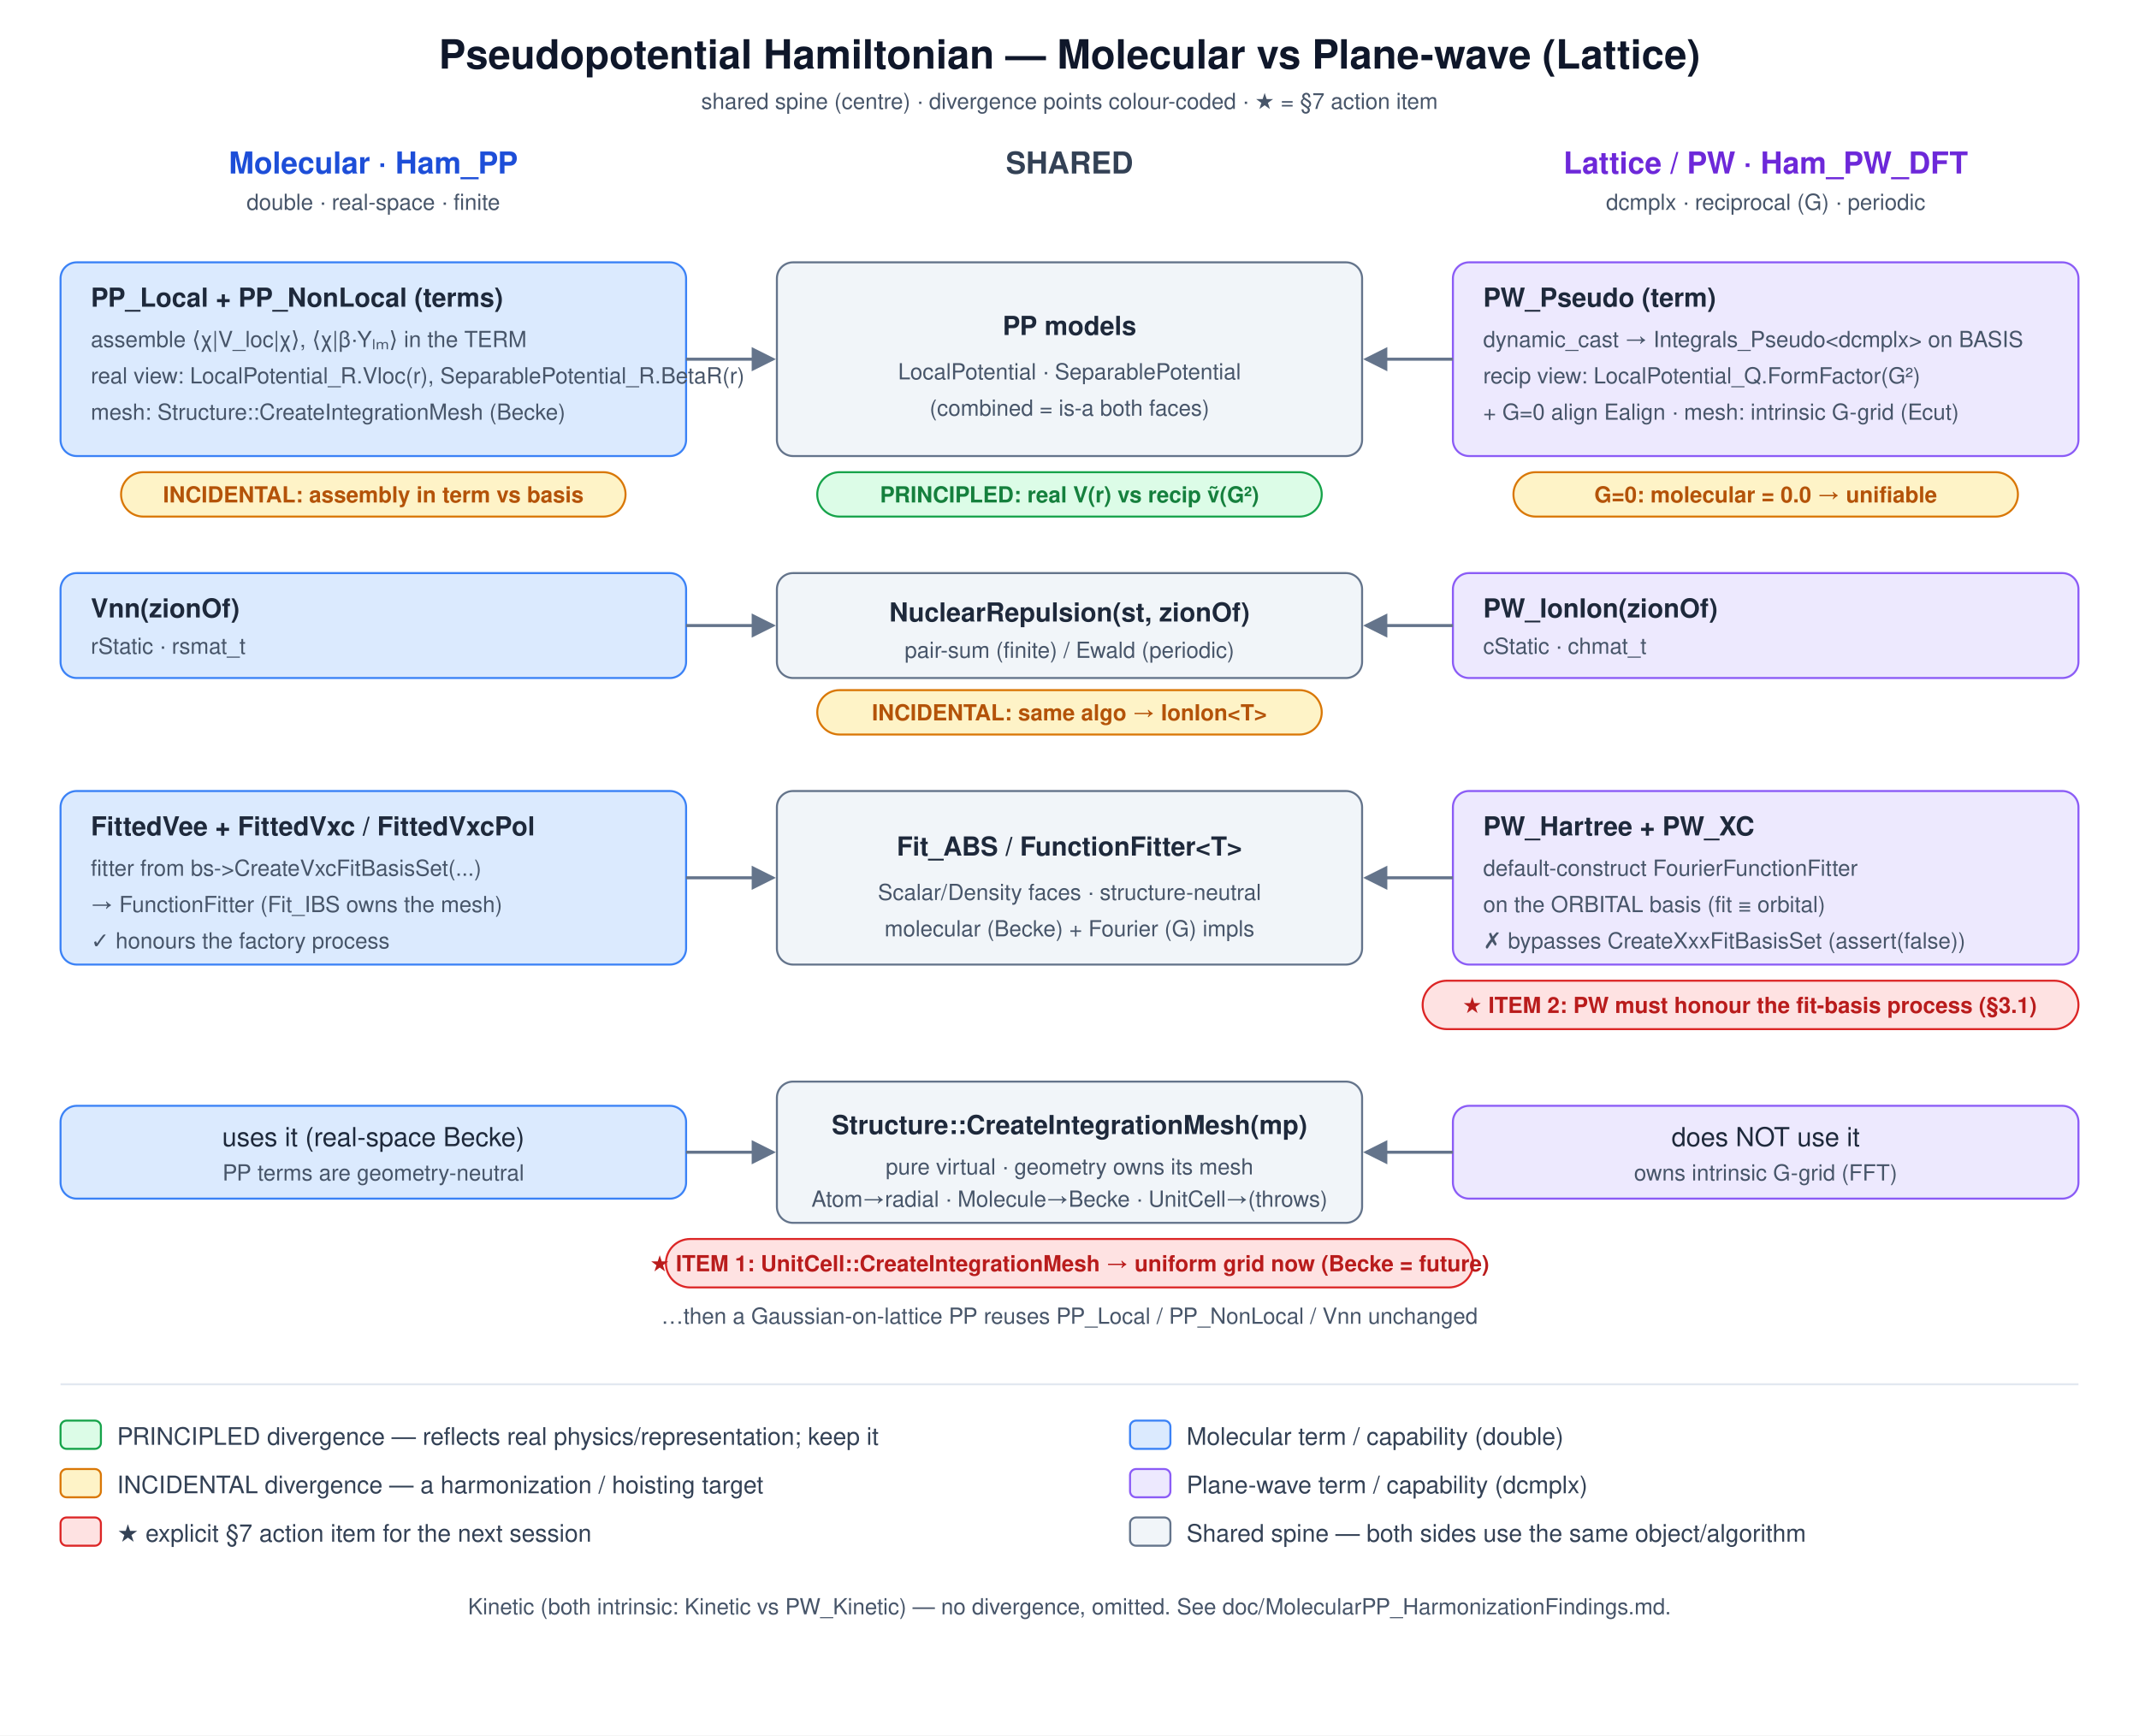
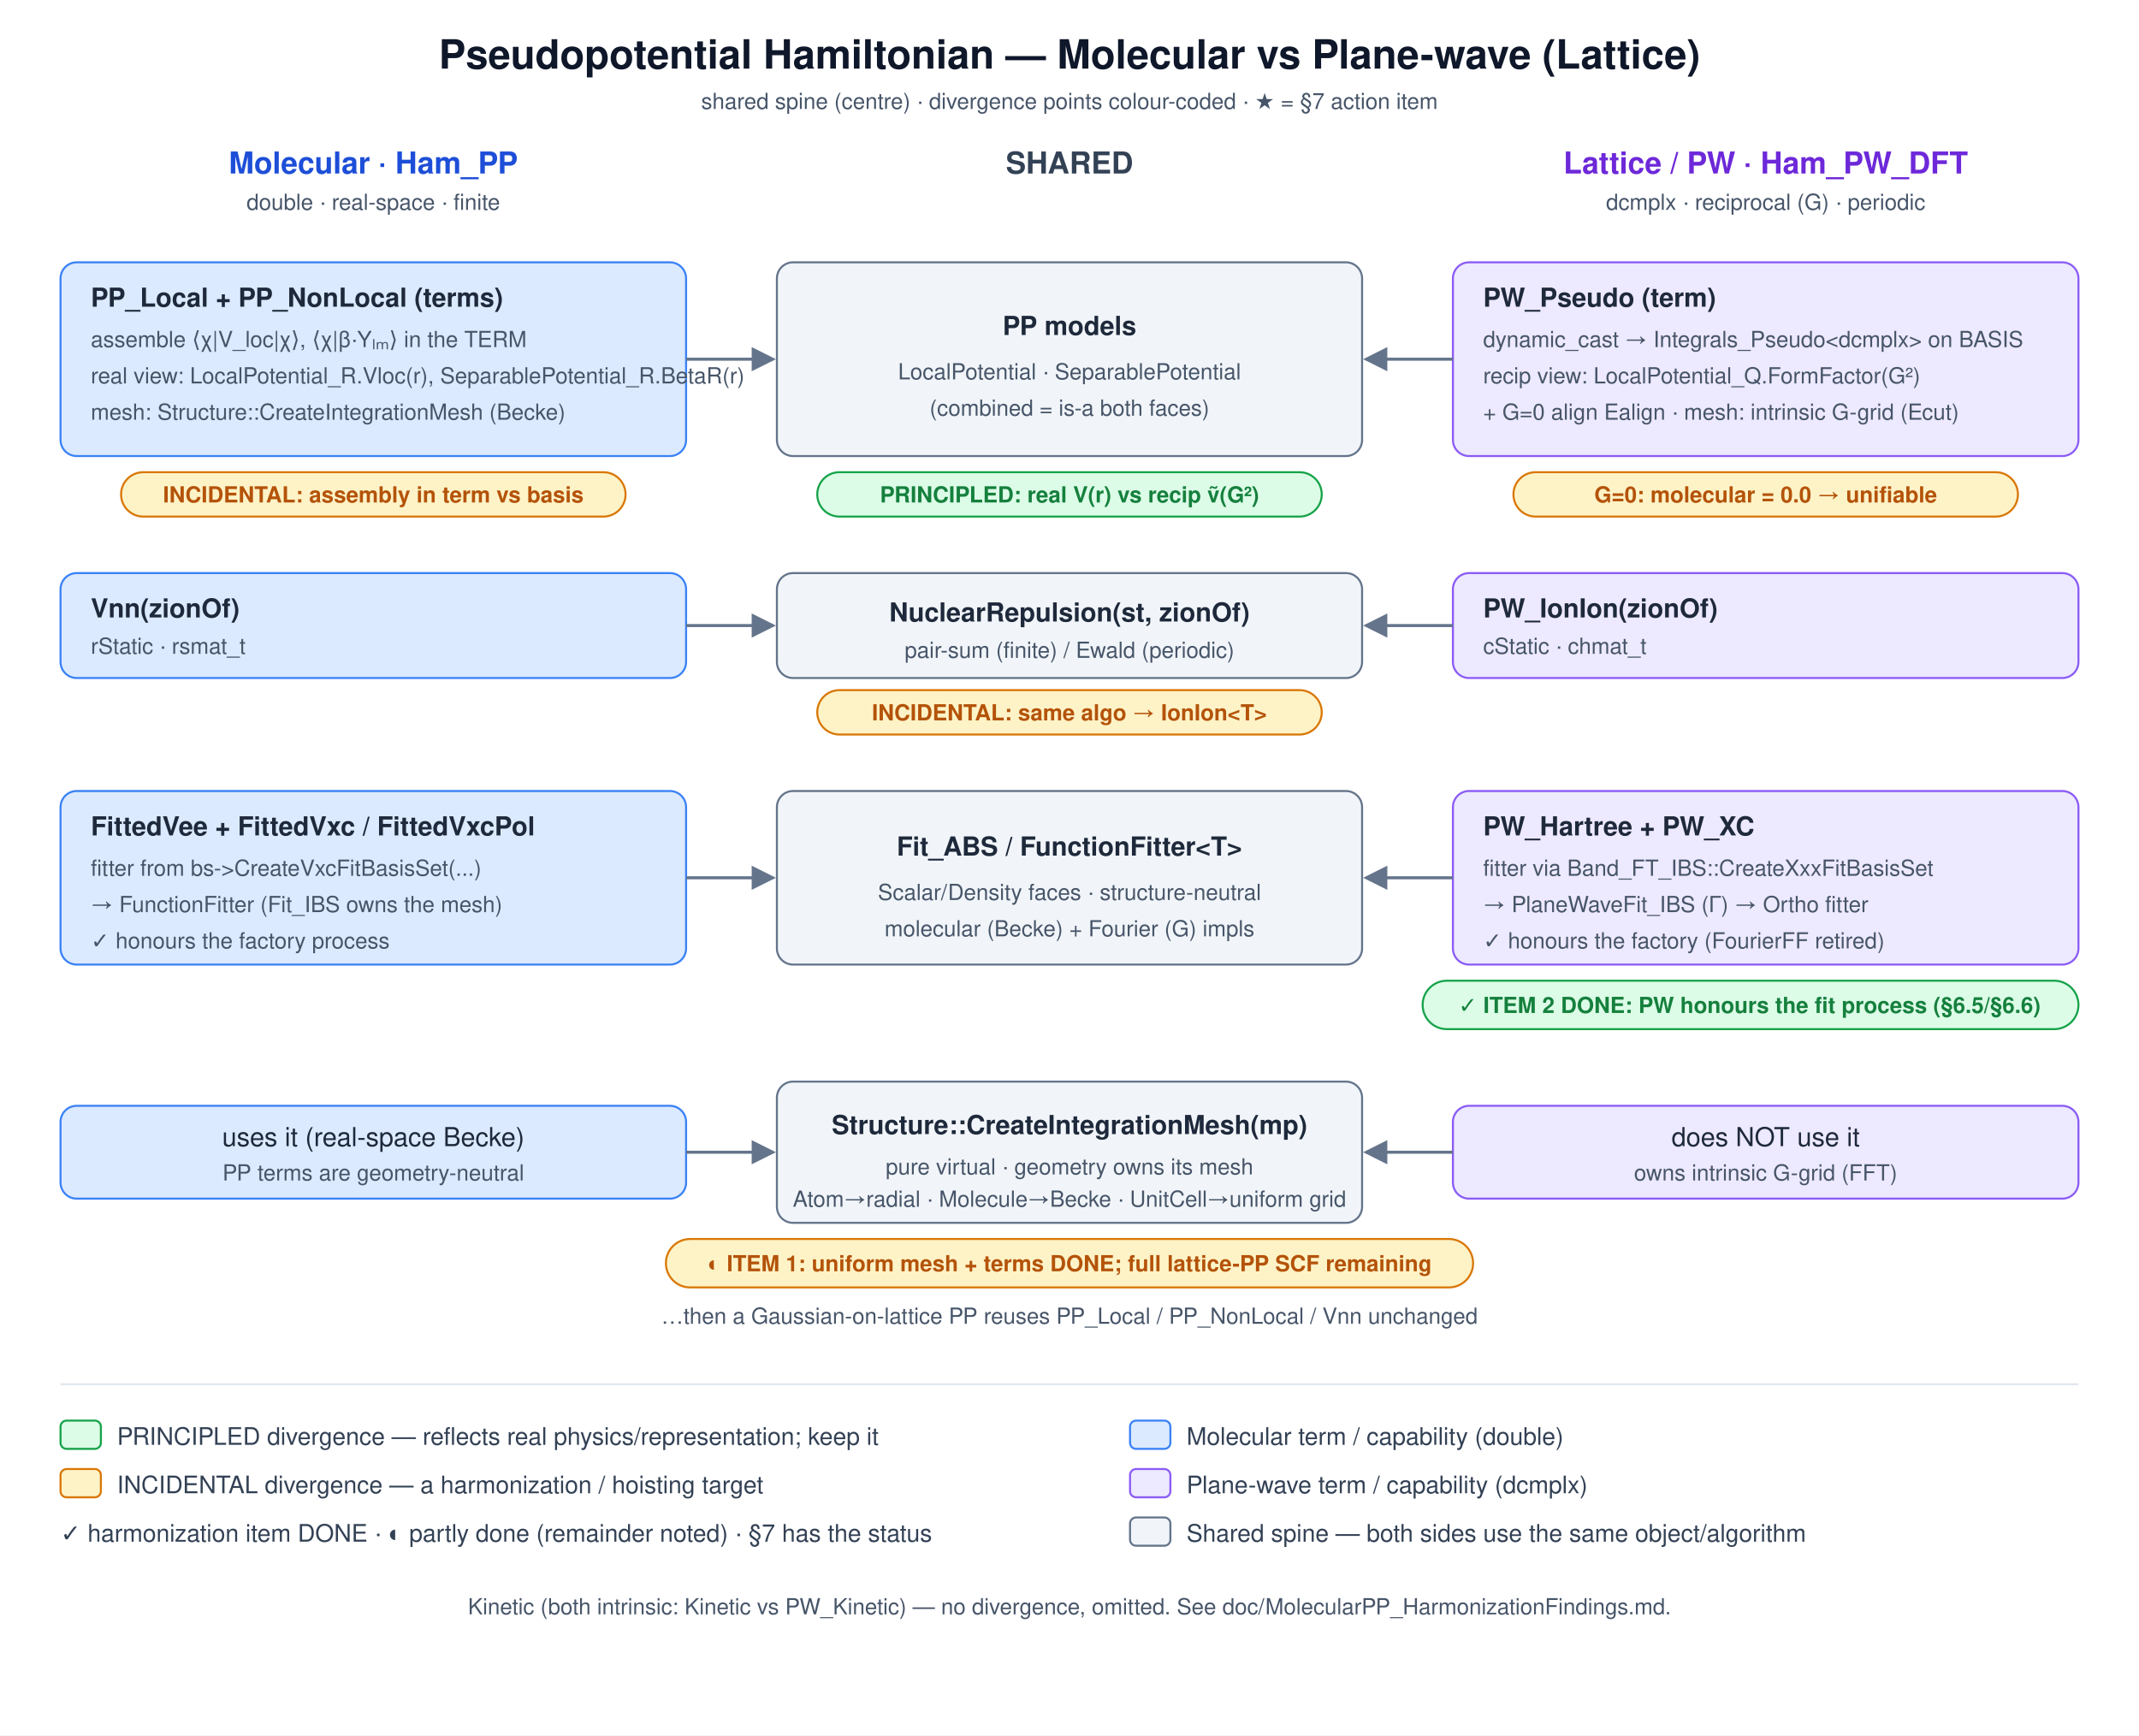
<svg xmlns="http://www.w3.org/2000/svg" viewBox="0 0 1060 860" font-family="Segoe UI, Helvetica, Arial, sans-serif">
  <style>
    .h    { font-size: 20px; font-weight: 700; fill: #0f172a; }
    .col  { font-size: 15px; font-weight: 700; }
    .box  { font-size: 13px; fill: #1e293b; }
    .sub  { font-size: 11px; fill: #475569; }
    .badge{ font-size: 11px; font-weight: 700; }
    .lgd  { font-size: 12px; fill: #334155; }
  </style>
  <rect x="0" y="0" width="1060" height="860" fill="#ffffff" />
  <text x="530" y="34" text-anchor="middle" class="h">Pseudopotential Hamiltonian — Molecular vs Plane-wave (Lattice)</text>
  <text x="530" y="54" text-anchor="middle" class="sub">shared spine (centre) · divergence points colour-coded · ★ = §7 action item</text>
  <text x="185" y="86" text-anchor="middle" class="col" fill="#1d4ed8">Molecular  ·  Ham_PP</text>
  <text x="185" y="104" text-anchor="middle" class="sub">double · real-space · finite</text>
  <text x="530" y="86" text-anchor="middle" class="col" fill="#334155">SHARED</text>
  <text x="875" y="86" text-anchor="middle" class="col" fill="#6d28d9">Lattice / PW  ·  Ham_PW_DFT</text>
  <text x="875" y="104" text-anchor="middle" class="sub">dcmplx · reciprocal (G) · periodic</text>
  <rect x="30" y="130" width="310" height="96" rx="8" fill="#dbeafe" stroke="#3b82f6" />
  <text x="45" y="152" class="box" font-weight="700">PP_Local  +  PP_NonLocal   (terms)</text>
  <text x="45" y="172" class="sub">assemble ⟨χ|V_loc|χ⟩, ⟨χ|β·Yₗₘ⟩ in the TERM</text>
  <text x="45" y="190" class="sub">real view: LocalPotential_R.Vloc(r), SeparablePotential_R.BetaR(r)</text>
  <text x="45" y="208" class="sub">mesh: Structure::CreateIntegrationMesh (Becke)</text>
  <rect x="385" y="130" width="290" height="96" rx="8" fill="#f1f5f9" stroke="#64748b" />
  <text x="530" y="166" text-anchor="middle" class="box" font-weight="700">PP models</text>
  <text x="530" y="188" text-anchor="middle" class="sub">LocalPotential · SeparablePotential</text>
  <text x="530" y="206" text-anchor="middle" class="sub">(combined = is-a both faces)</text>
  <rect x="720" y="130" width="310" height="96" rx="8" fill="#ede9fe" stroke="#8b5cf6" />
  <text x="735" y="152" class="box" font-weight="700">PW_Pseudo   (term)</text>
  <text x="735" y="172" class="sub">dynamic_cast → Integrals_Pseudo&lt;dcmplx&gt; on BASIS</text>
  <text x="735" y="190" class="sub">recip view: LocalPotential_Q.FormFactor(G²)</text>
  <text x="735" y="208" class="sub">+ G=0 align Ealign · mesh: intrinsic G-grid (Ecut)</text>
  <line x1="340" y1="178" x2="383" y2="178" stroke="#64748b" stroke-width="1.5" marker-end="url(#a)" />
  <line x1="720" y1="178" x2="677" y2="178" stroke="#64748b" stroke-width="1.5" marker-end="url(#a)" />
  <rect x="60" y="234" width="250" height="22" rx="11" fill="#fef3c7" stroke="#d97706" />
  <text x="185" y="249" text-anchor="middle" class="badge" fill="#b45309">INCIDENTAL: assembly in term vs basis</text>
  <rect x="405" y="234" width="250" height="22" rx="11" fill="#dcfce7" stroke="#16a34a" />
  <text x="530" y="249" text-anchor="middle" class="badge" fill="#15803d">PRINCIPLED: real V(r) vs recip ṽ(G²)</text>
  <rect x="750" y="234" width="250" height="22" rx="11" fill="#fef3c7" stroke="#d97706" />
  <text x="875" y="249" text-anchor="middle" class="badge" fill="#b45309">G=0: molecular = 0.0 → unifiable</text>
  <rect x="30" y="284" width="310" height="52" rx="8" fill="#dbeafe" stroke="#3b82f6" />
  <text x="45" y="306" class="box" font-weight="700">Vnn(zionOf)</text>
  <text x="45" y="324" class="sub">rStatic · rsmat_t</text>
  <rect x="385" y="284" width="290" height="52" rx="8" fill="#f1f5f9" stroke="#64748b" />
  <text x="530" y="308" text-anchor="middle" class="box" font-weight="700">NuclearRepulsion(st, zionOf)</text>
  <text x="530" y="326" text-anchor="middle" class="sub">pair-sum (finite) / Ewald (periodic)</text>
  <rect x="720" y="284" width="310" height="52" rx="8" fill="#ede9fe" stroke="#8b5cf6" />
  <text x="735" y="306" class="box" font-weight="700">PW_IonIon(zionOf)</text>
  <text x="735" y="324" class="sub">cStatic · chmat_t</text>
  <line x1="340" y1="310" x2="383" y2="310" stroke="#64748b" stroke-width="1.5" marker-end="url(#a)" />
  <line x1="720" y1="310" x2="677" y2="310" stroke="#64748b" stroke-width="1.5" marker-end="url(#a)" />
  <rect x="405" y="342" width="250" height="22" rx="11" fill="#fef3c7" stroke="#d97706" />
  <text x="530" y="357" text-anchor="middle" class="badge" fill="#b45309">INCIDENTAL: same algo → IonIon&lt;T&gt;</text>
  <rect x="30" y="392" width="310" height="86" rx="8" fill="#dbeafe" stroke="#3b82f6" />
  <text x="45" y="414" class="box" font-weight="700">FittedVee + FittedVxc / FittedVxcPol</text>
  <text x="45" y="434" class="sub">fitter from  bs-&gt;CreateVxcFitBasisSet(...)</text>
  <text x="45" y="452" class="sub">→ FunctionFitter (Fit_IBS owns the mesh)</text>
  <text x="45" y="470" class="sub">✓ honours the factory process</text>
  <rect x="385" y="392" width="290" height="86" rx="8" fill="#f1f5f9" stroke="#64748b" />
  <text x="530" y="424" text-anchor="middle" class="box" font-weight="700">Fit_ABS / FunctionFitter&lt;T&gt;</text>
  <text x="530" y="446" text-anchor="middle" class="sub">Scalar/Density faces · structure-neutral</text>
  <text x="530" y="464" text-anchor="middle" class="sub">molecular (Becke) + Fourier (G) impls</text>
  <rect x="720" y="392" width="310" height="86" rx="8" fill="#ede9fe" stroke="#8b5cf6" />
  <text x="735" y="414" class="box" font-weight="700">PW_Hartree + PW_XC</text>
-   <text x="735" y="434" class="sub">default-construct FourierFunctionFitter</text>
-   <text x="735" y="452" class="sub">on the ORBITAL basis (fit ≡ orbital)</text>
-   <text x="735" y="470" class="sub">✗ bypasses CreateXxxFitBasisSet (assert(false))</text>
+   <text x="735" y="434" class="sub">fitter via Band_FT_IBS::CreateXxxFitBasisSet</text>
+   <text x="735" y="452" class="sub">→ PlaneWaveFit_IBS (Γ) → Ortho fitter</text>
+   <text x="735" y="470" class="sub">✓ honours the factory (FourierFF retired)</text>
  <line x1="340" y1="435" x2="383" y2="435" stroke="#64748b" stroke-width="1.5" marker-end="url(#a)" />
  <line x1="720" y1="435" x2="677" y2="435" stroke="#64748b" stroke-width="1.5" marker-end="url(#a)" />
-   <rect x="705" y="486" width="325" height="24" rx="12" fill="#fee2e2" stroke="#dc2626" />
-   <text x="867" y="502" text-anchor="middle" class="badge" fill="#b91c1c">★ ITEM 2: PW must honour the fit-basis process (§3.1)</text>
+   <rect x="705" y="486" width="325" height="24" rx="12" fill="#dcfce7" stroke="#16a34a" />
+   <text x="867" y="502" text-anchor="middle" class="badge" fill="#15803d">✓ ITEM 2 DONE: PW honours the fit process (§6.5/§6.6)</text>
  <rect x="385" y="536" width="290" height="70" rx="8" fill="#f1f5f9" stroke="#64748b" />
  <text x="530" y="562" text-anchor="middle" class="box" font-weight="700">Structure::CreateIntegrationMesh(mp)</text>
  <text x="530" y="582" text-anchor="middle" class="sub">pure virtual · geometry owns its mesh</text>
-   <text x="530" y="598" text-anchor="middle" class="sub">Atom→radial · Molecule→Becke · UnitCell→(throws)</text>
+   <text x="530" y="598" text-anchor="middle" class="sub">Atom→radial · Molecule→Becke · UnitCell→uniform grid</text>
  <rect x="30" y="548" width="310" height="46" rx="8" fill="#dbeafe" stroke="#3b82f6" />
  <text x="185" y="568" text-anchor="middle" class="box">uses it (real-space Becke)</text>
  <text x="185" y="585" text-anchor="middle" class="sub">PP terms are geometry-neutral</text>
  <rect x="720" y="548" width="310" height="46" rx="8" fill="#ede9fe" stroke="#8b5cf6" />
  <text x="875" y="568" text-anchor="middle" class="box">does NOT use it</text>
  <text x="875" y="585" text-anchor="middle" class="sub">owns intrinsic G-grid (FFT)</text>
  <line x1="340" y1="571" x2="383" y2="571" stroke="#64748b" stroke-width="1.5" marker-end="url(#a)" />
  <line x1="720" y1="571" x2="677" y2="571" stroke="#64748b" stroke-width="1.5" marker-end="url(#a)" />
-   <rect x="330" y="614" width="400" height="24" rx="12" fill="#fee2e2" stroke="#dc2626" />
-   <text x="530" y="630" text-anchor="middle" class="badge" fill="#b91c1c">★ ITEM 1: UnitCell::CreateIntegrationMesh → uniform grid now (Becke = future)</text>
+   <rect x="330" y="614" width="400" height="24" rx="12" fill="#fef3c7" stroke="#d97706" />
+   <text x="530" y="630" text-anchor="middle" class="badge" fill="#b45309">◐ ITEM 1: uniform mesh + terms DONE; full lattice-PP SCF remaining</text>
  <text x="530" y="656" text-anchor="middle" class="sub">…then a Gaussian-on-lattice PP reuses PP_Local / PP_NonLocal / Vnn unchanged</text>
  <line x1="30" y1="686" x2="1030" y2="686" stroke="#e2e8f0" stroke-width="1" />
  <rect x="30" y="704" width="20" height="14" rx="3" fill="#dcfce7" stroke="#16a34a" />
  <text x="58" y="716" class="lgd">PRINCIPLED divergence — reflects real physics/representation; keep it</text>
  <rect x="30" y="728" width="20" height="14" rx="3" fill="#fef3c7" stroke="#d97706" />
  <text x="58" y="740" class="lgd">INCIDENTAL divergence — a harmonization / hoisting target</text>
-   <rect x="30" y="752" width="20" height="14" rx="3" fill="#fee2e2" stroke="#dc2626" />
-   <text x="58" y="764" class="lgd">★ explicit §7 action item for the next session</text>
+   <text x="30" y="764" class="lgd">✓ harmonization item DONE  ·  ◐ partly done (remainder noted)  ·  §7 has the status</text>
  <rect x="560" y="704" width="20" height="14" rx="3" fill="#dbeafe" stroke="#3b82f6" />
  <text x="588" y="716" class="lgd">Molecular term / capability (double)</text>
  <rect x="560" y="728" width="20" height="14" rx="3" fill="#ede9fe" stroke="#8b5cf6" />
  <text x="588" y="740" class="lgd">Plane-wave term / capability (dcmplx)</text>
  <rect x="560" y="752" width="20" height="14" rx="3" fill="#f1f5f9" stroke="#64748b" />
  <text x="588" y="764" class="lgd">Shared spine — both sides use the same object/algorithm</text>
  <text x="530" y="800" text-anchor="middle" class="sub">Kinetic (both intrinsic: Kinetic vs PW_Kinetic) — no divergence, omitted.  See doc/MolecularPP_HarmonizationFindings.md.</text>
  <defs>
    <marker id="a" markerWidth="8" markerHeight="8" refX="7" refY="4" orient="auto">
      <path d="M0,0 L8,4 L0,8 z" fill="#64748b" />
    </marker>
  </defs>
</svg>
